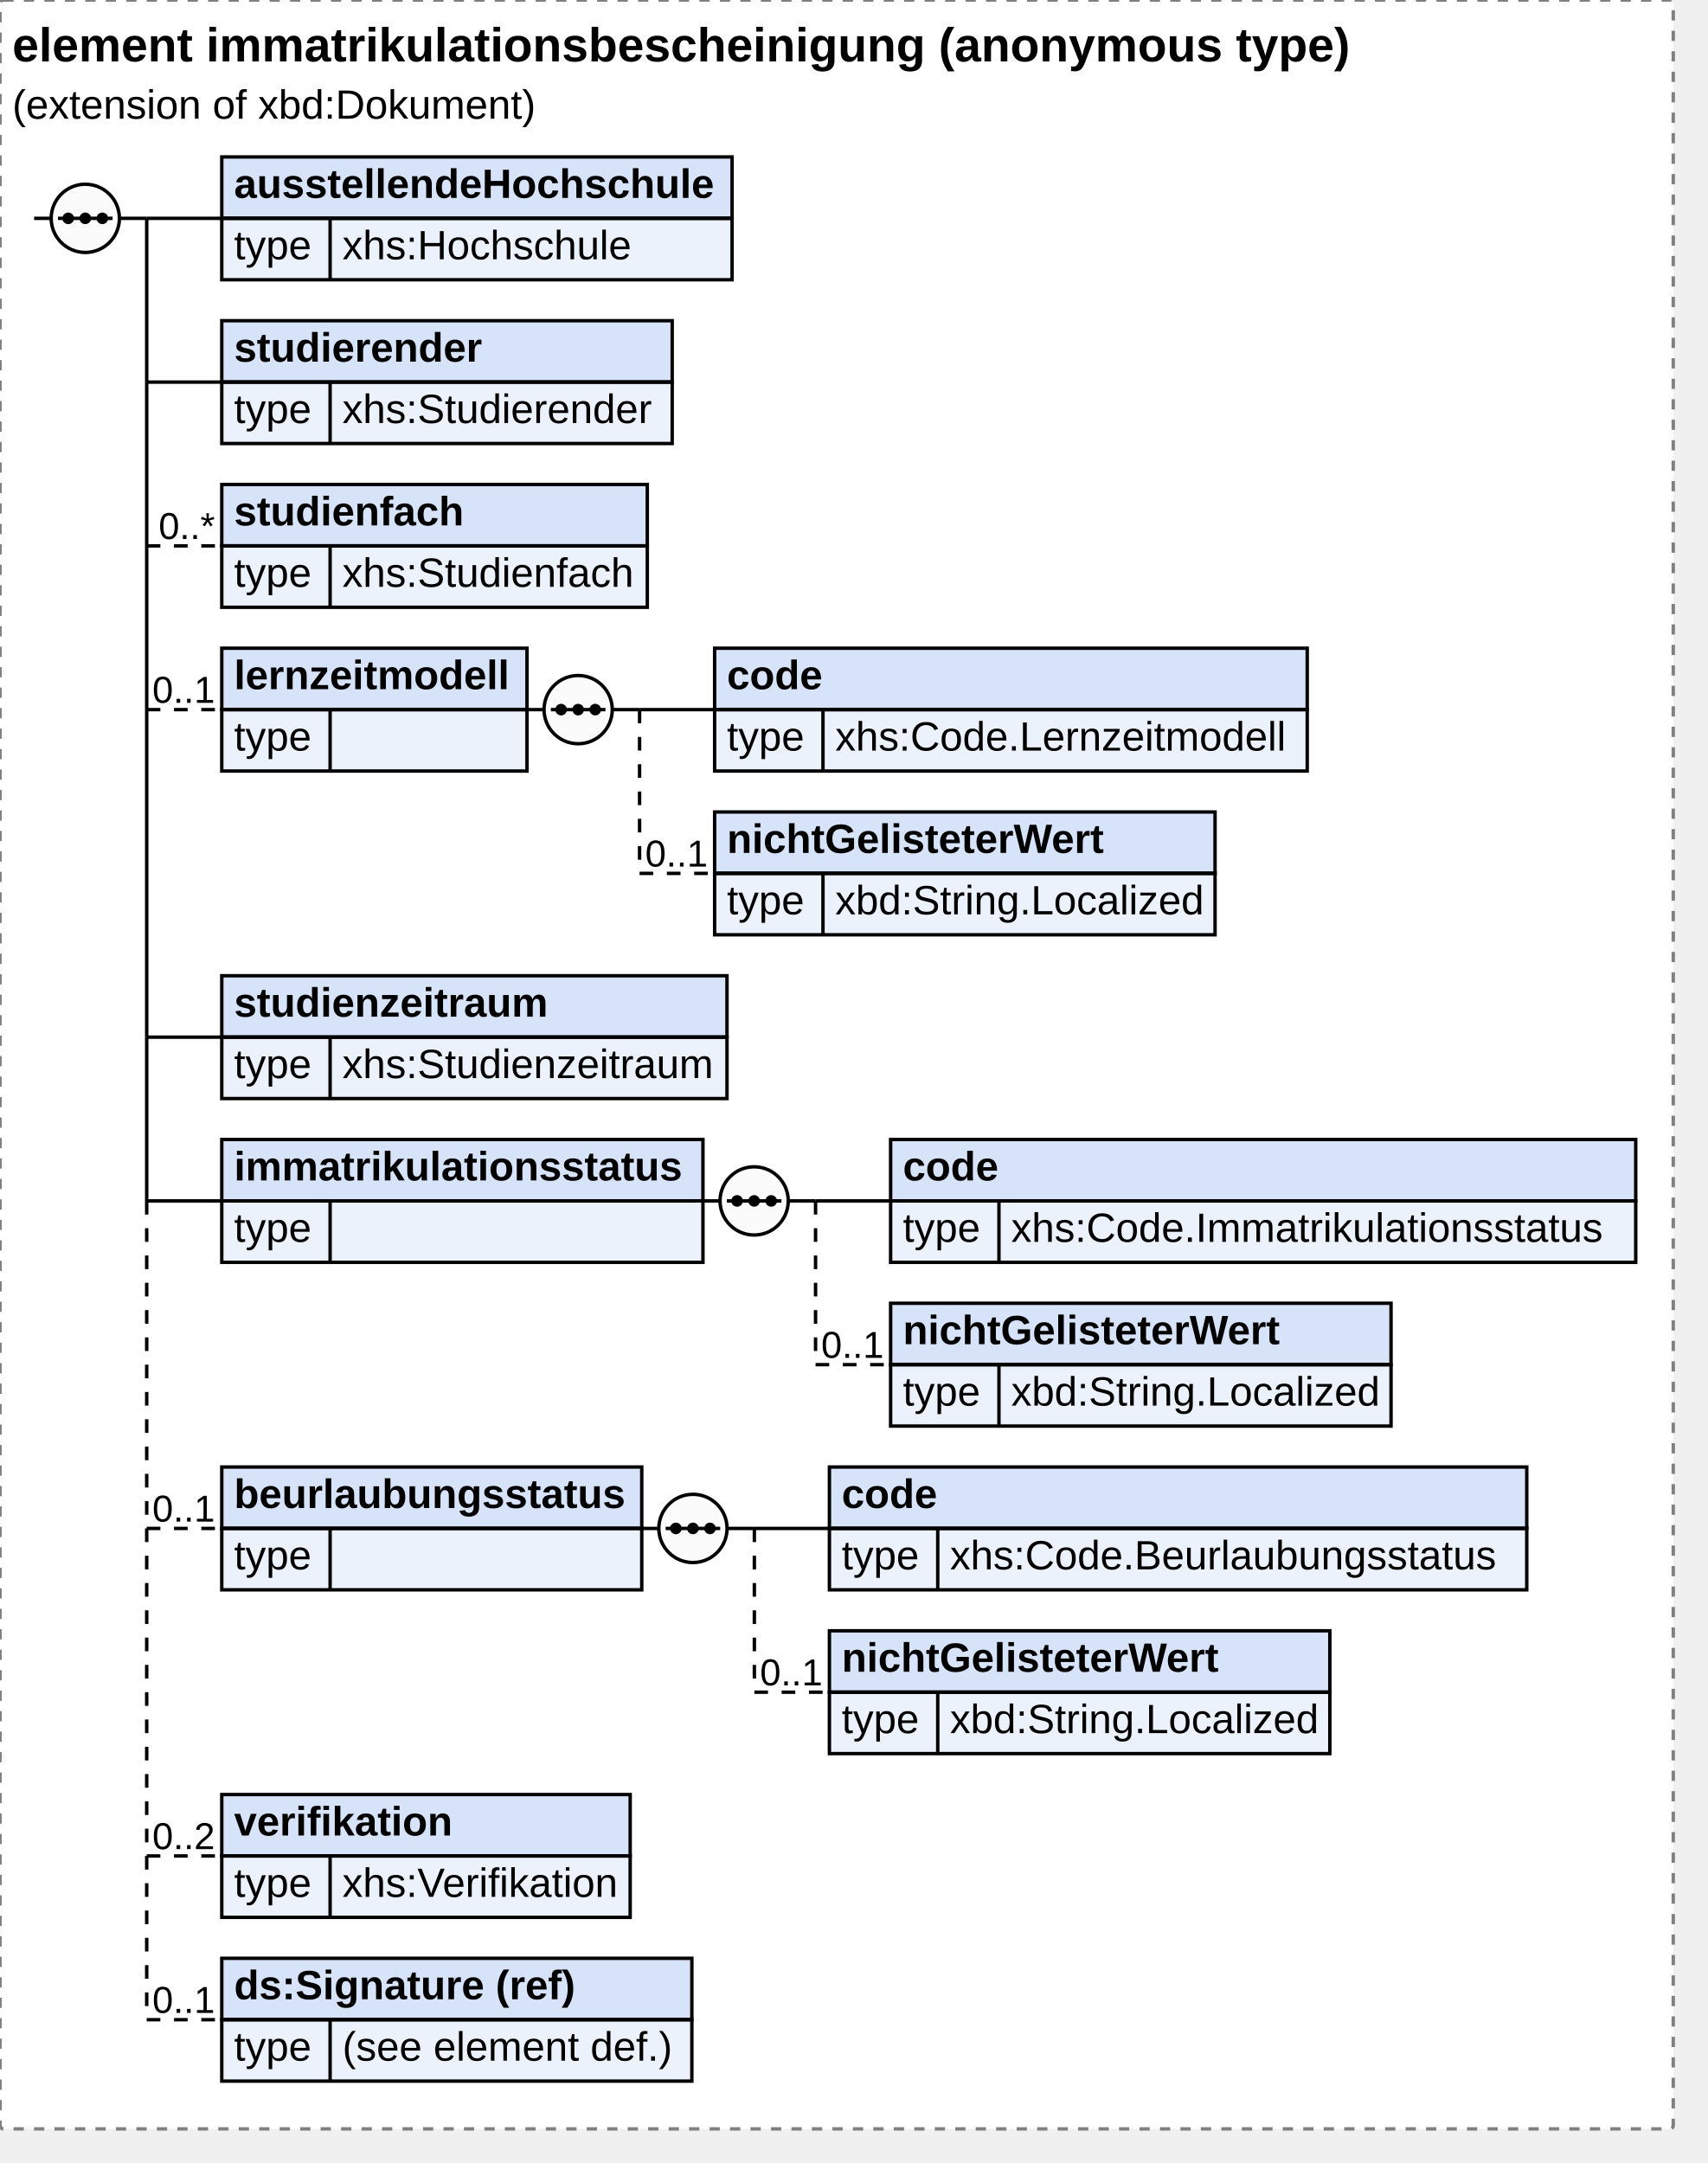
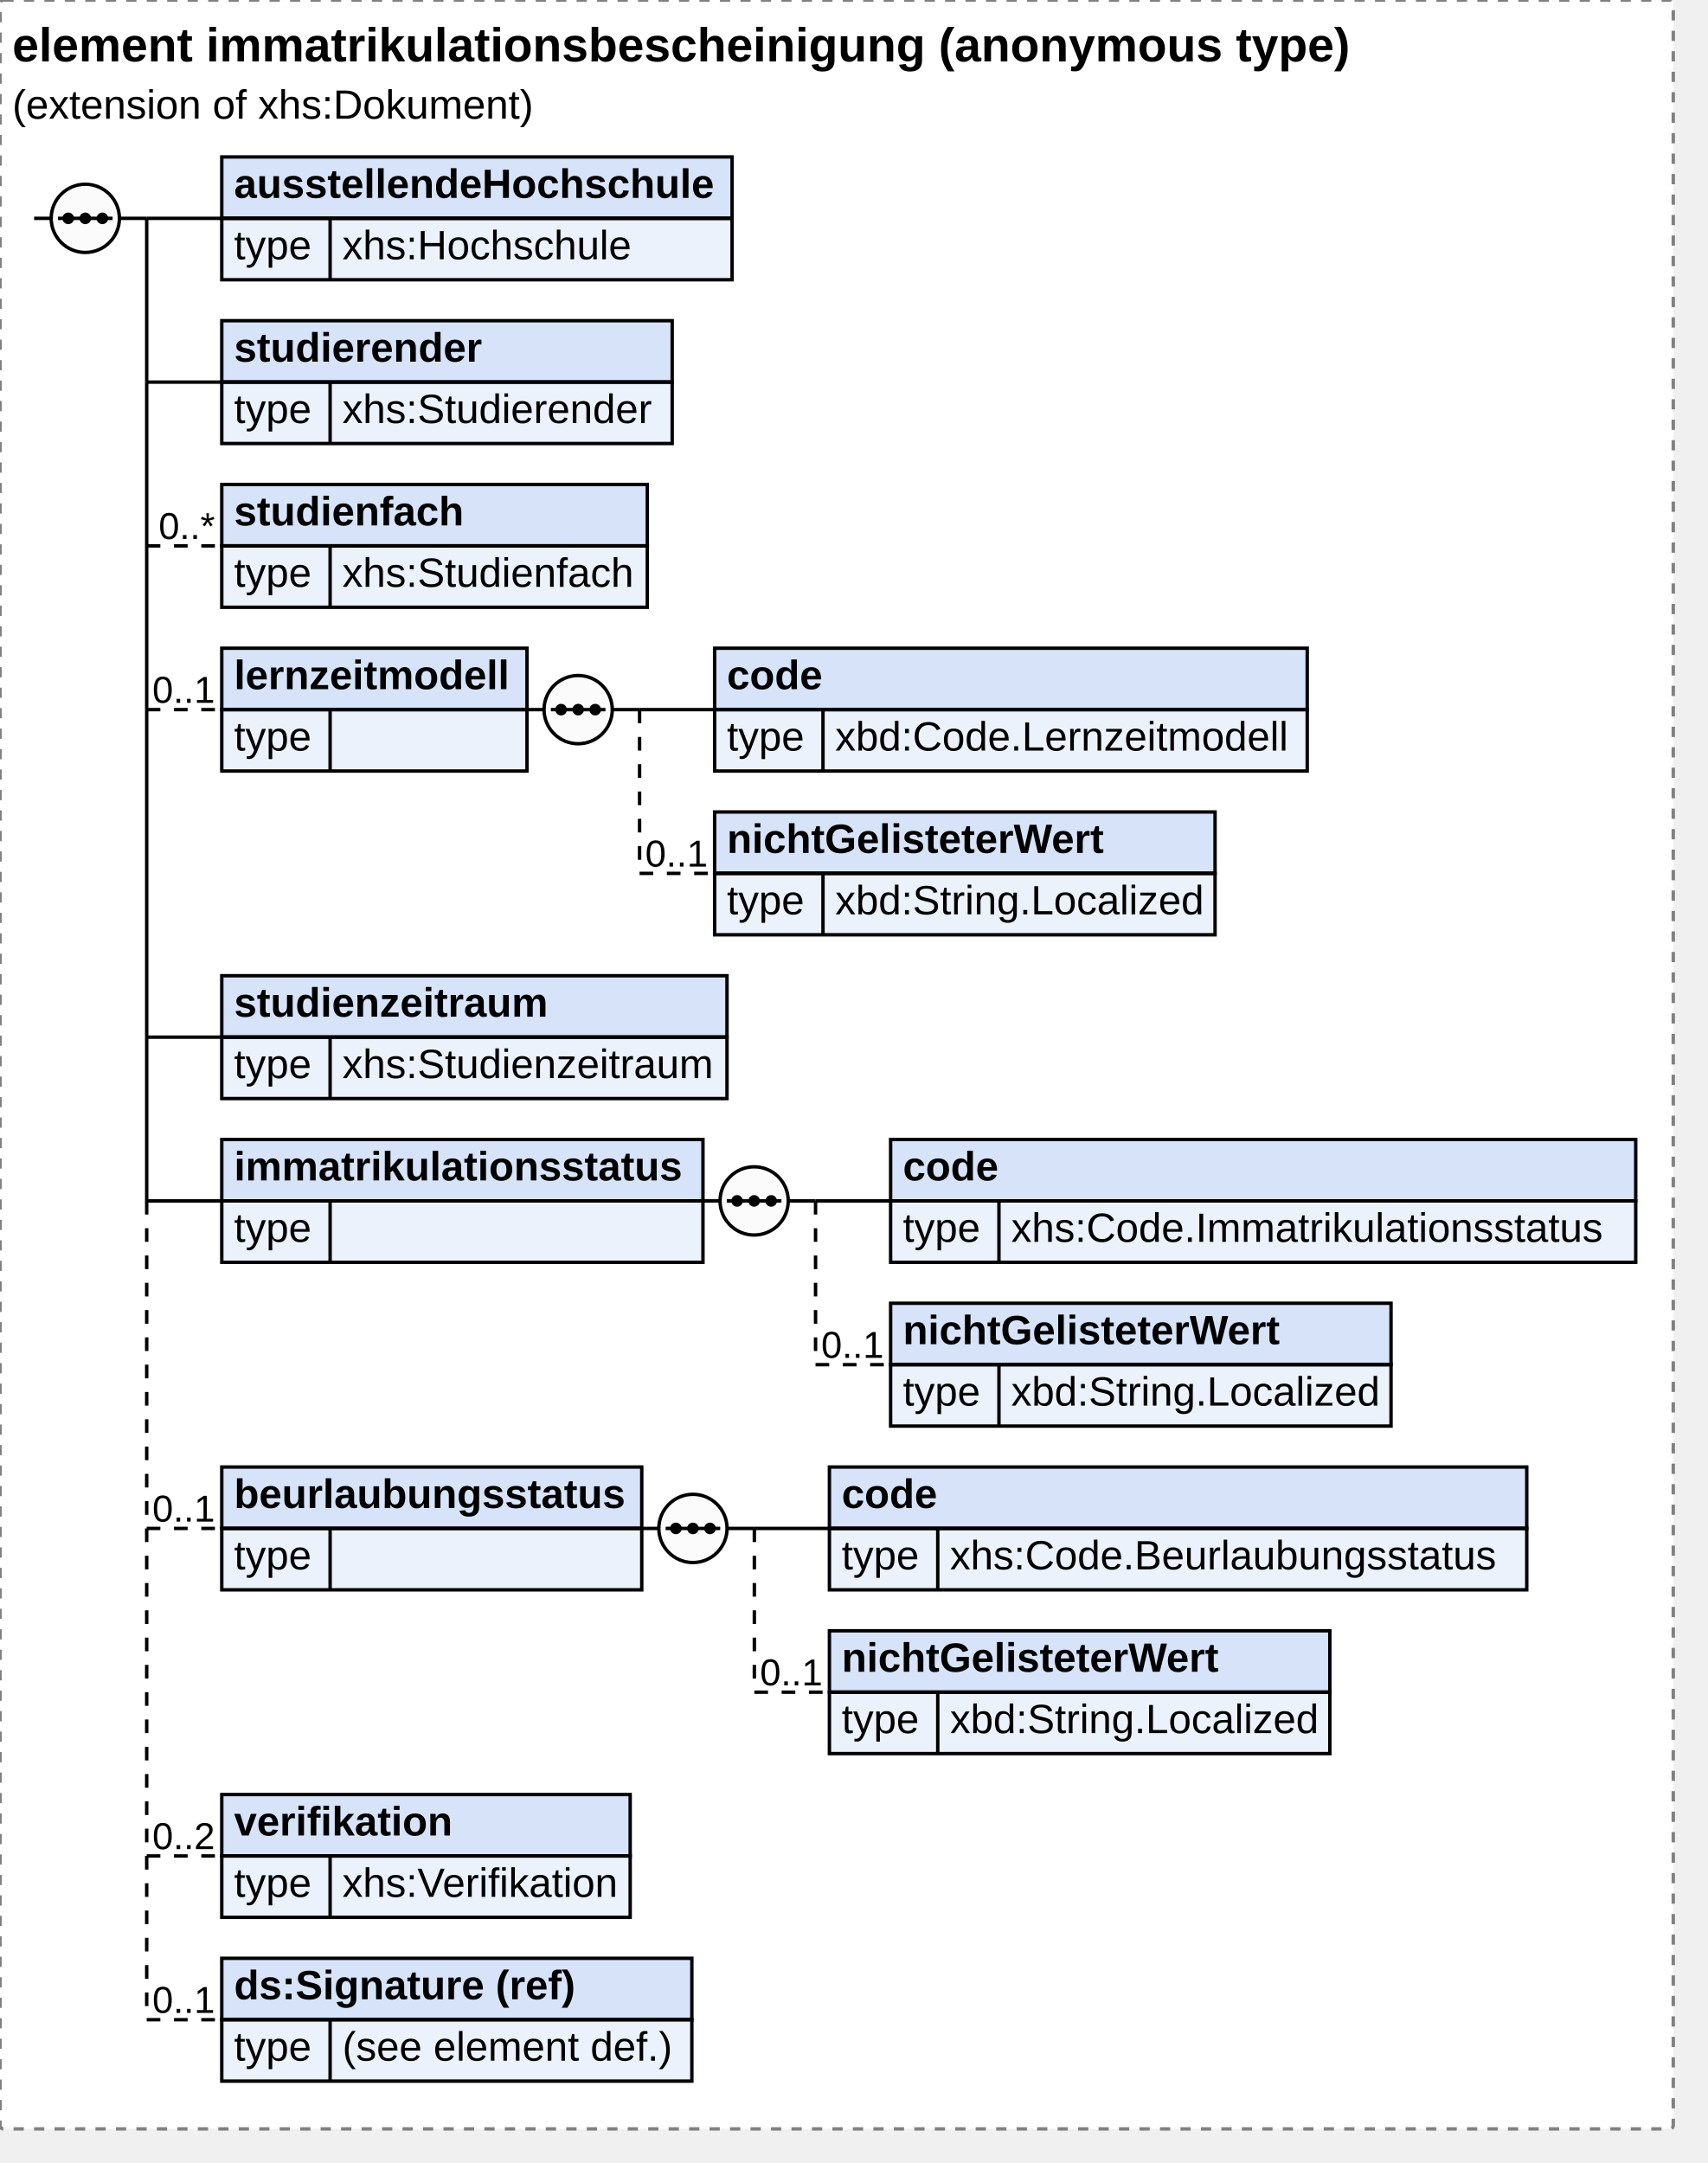
<svg xmlns="http://www.w3.org/2000/svg" width="500.425" height="634">
  <defs>
    <style type="text/css">
                        text {
                            font-family: 'Arial';
                            fill: black;
                        }
                        text.at {
                            font-family: 'Arial';
                            fill: rgb(242, 152, 0);
                        }
                        line {
                            stroke: black;
                        }
                        line.type-structure {
                            stroke: black;
                        }
                        line.type-structure-optional {
                            stroke: black;
                            stroke-dasharray: 4, 4;
                        }
                        rect.attribute-upper {
                            stroke: black;
                            fill: rgb(255, 239, 211);
                        }
                        rect.element-upper {
                            stroke: black;
                            fill: rgb(215, 227, 249);
                        }
                        rect.element-lower {
                            stroke: black;
                            fill: rgb(236, 242, 252);
                        }
                        a text {
                            fill: black;
                        } 
                    </style>
  </defs>
  <rect width="490.425" height="624" stroke-dasharray="3,3" rx="1" ry="1" style="stroke: grey;fill: white;" />
  <text font-size="14" x="3.6" y="18" font-weight="bold">element immatrikulationsbescheinigung (anonymous type)</text>
-   <text font-size="12" x="3.6" y="34.8"> (extension of xbd:Dokument)</text>
+   <text font-size="12" x="3.6" y="34.8"> (extension of xhs:Dokument)</text>
  <g transform="translate(10,46)">
    <g transform="translate(55,0)">
      <rect width="149.566" height="18" class="element-upper" />
      <rect width="149.566" height="18" y="18" class="element-lower" />
      <text font-size="12" x="3.6" y="12" font-weight="bold">ausstellendeHochschule</text>
      <line x1="0" y1="18" x2="149.566" y2="18" />
      <text font-size="12" fill="grey" x="3.6" y="30">type</text>
      <line x1="31.753" y1="18" x2="31.753" y2="36" />
      <text font-size="12" x="35.353" y="30">xhs:Hochschule</text>
      <g transform="translate(149.5656,0)" />
    </g>
    <line x1="33" y1="18" x2="55" y2="18" class="type-structure-required" />
    <text font-size="11" fill="black" x="53" y="16" text-anchor="end" />
    <line x1="33" y1="18" x2="33" y2="18" class="type-structure-required" />
    <g transform="translate(55,48)">
      <rect width="132.016" height="18" class="element-upper" />
      <rect width="132.016" height="18" y="18" class="element-lower" />
      <text font-size="12" x="3.6" y="12" font-weight="bold">studierender</text>
      <line x1="0" y1="18" x2="132.016" y2="18" />
      <text font-size="12" fill="grey" x="3.6" y="30">type</text>
      <line x1="31.753" y1="18" x2="31.753" y2="36" />
      <text font-size="12" x="35.353" y="30">xhs:Studierender</text>
      <g transform="translate(132.0156,0)" />
    </g>
    <line x1="33" y1="66" x2="55" y2="66" class="type-structure-required" />
    <text font-size="11" fill="black" x="53" y="64" text-anchor="end" />
    <line x1="33" y1="18" x2="33" y2="66" class="type-structure-required" />
    <g transform="translate(55,96)">
      <rect width="124.719" height="18" class="element-upper" />
      <rect width="124.719" height="18" y="18" class="element-lower" />
      <text font-size="12" x="3.6" y="12" font-weight="bold">studienfach</text>
      <line x1="0" y1="18" x2="124.719" y2="18" />
      <text font-size="12" fill="grey" x="3.6" y="30">type</text>
      <line x1="31.753" y1="18" x2="31.753" y2="36" />
      <text font-size="12" x="35.353" y="30">xhs:Studienfach</text>
      <g transform="translate(124.7188,0)" />
    </g>
    <line x1="33" y1="114" x2="55" y2="114" class="type-structure-optional" />
    <text font-size="11" fill="black" x="53" y="112" text-anchor="end">0..*</text>
    <line x1="33" y1="66" x2="33" y2="114" class="type-structure-required" />
    <g transform="translate(55,144)">
      <rect width="89.456" height="18" class="element-upper" />
      <rect width="89.456" height="18" y="18" class="element-lower" />
      <text font-size="12" x="3.6" y="12" font-weight="bold">lernzeitmodell</text>
      <line x1="0" y1="18" x2="89.456" y2="18" />
      <text font-size="12" fill="grey" x="3.6" y="30">type</text>
      <line x1="31.753" y1="18" x2="31.753" y2="36" />
      <g transform="translate(89.45625,0)">
        <g transform="translate(55,0)">
          <rect width="173.688" height="18" class="element-upper" />
          <rect width="173.688" height="18" y="18" class="element-lower" />
          <text font-size="12" x="3.6" y="12" font-weight="bold">code</text>
          <line x1="0" y1="18" x2="173.688" y2="18" />
          <text font-size="12" fill="grey" x="3.6" y="30">type</text>
          <line x1="31.753" y1="18" x2="31.753" y2="36" />
-           <text font-size="12" x="35.353" y="30">xhs:Code.Lernzeitmodell</text>
+           <text font-size="12" x="35.353" y="30">xbd:Code.Lernzeitmodell</text>
          <g transform="translate(173.6875,0)" />
        </g>
        <line x1="33" y1="18" x2="55" y2="18" class="type-structure-required" />
        <text font-size="11" fill="black" x="53" y="16" text-anchor="end" />
        <line x1="33" y1="18" x2="33" y2="18" class="type-structure-required" />
        <g transform="translate(55,48)">
          <rect width="146.672" height="18" class="element-upper" />
          <rect width="146.672" height="18" y="18" class="element-lower" />
          <text font-size="12" x="3.6" y="12" font-weight="bold">nichtGelisteterWert</text>
          <line x1="0" y1="18" x2="146.672" y2="18" />
          <text font-size="12" fill="grey" x="3.6" y="30">type</text>
          <line x1="31.753" y1="18" x2="31.753" y2="36" />
          <text font-size="12" x="35.353" y="30">xbd:String.Localized</text>
          <g transform="translate(146.6719,0)" />
        </g>
        <line x1="33" y1="66" x2="55" y2="66" class="type-structure-optional" />
        <text font-size="11" fill="black" x="53" y="64" text-anchor="end">0..1</text>
        <line x1="33" y1="18" x2="33" y2="66" class="type-structure-optional" />
        <circle cx="15" cy="18" r="10" stroke="black" fill="rgb(251, 251, 251)" />
        <line x1="0" y1="18" x2="5" y2="18" class="type-structure-required" />
        <line x1="25" y1="18" x2="33" y2="18" class="type-structure-required" />
        <circle cx="10" cy="18" r="1.2" stroke="black" fill="black" />
        <circle cx="15" cy="18" r="1.2" stroke="black" fill="black" />
        <circle cx="20" cy="18" r="1.2" stroke="black" fill="black" />
        <line x1="7" y1="18" x2="23" y2="18" />
      </g>
    </g>
    <line x1="33" y1="162" x2="55" y2="162" class="type-structure-optional" />
    <text font-size="11" fill="black" x="53" y="160" text-anchor="end">0..1</text>
    <line x1="33" y1="114" x2="33" y2="162" class="type-structure-required" />
    <g transform="translate(55,240)">
      <rect width="148.078" height="18" class="element-upper" />
      <rect width="148.078" height="18" y="18" class="element-lower" />
      <text font-size="12" x="3.6" y="12" font-weight="bold">studienzeitraum</text>
      <line x1="0" y1="18" x2="148.078" y2="18" />
      <text font-size="12" fill="grey" x="3.6" y="30">type</text>
      <line x1="31.753" y1="18" x2="31.753" y2="36" />
      <text font-size="12" x="35.353" y="30">xhs:Studienzeitraum</text>
      <g transform="translate(148.0781,0)" />
    </g>
    <line x1="33" y1="258" x2="55" y2="258" class="type-structure-required" />
    <text font-size="11" fill="black" x="53" y="256" text-anchor="end" />
    <line x1="33" y1="162" x2="33" y2="258" class="type-structure-required" />
    <g transform="translate(55,288)">
      <rect width="141.034" height="18" class="element-upper" />
      <rect width="141.034" height="18" y="18" class="element-lower" />
      <text font-size="12" x="3.6" y="12" font-weight="bold">immatrikulationsstatus</text>
      <line x1="0" y1="18" x2="141.034" y2="18" />
      <text font-size="12" fill="grey" x="3.6" y="30">type</text>
      <line x1="31.753" y1="18" x2="31.753" y2="36" />
      <g transform="translate(141.0344,0)">
        <g transform="translate(55,0)">
          <rect width="218.391" height="18" class="element-upper" />
          <rect width="218.391" height="18" y="18" class="element-lower" />
          <text font-size="12" x="3.6" y="12" font-weight="bold">code</text>
          <line x1="0" y1="18" x2="218.391" y2="18" />
          <text font-size="12" fill="grey" x="3.6" y="30">type</text>
          <line x1="31.753" y1="18" x2="31.753" y2="36" />
          <text font-size="12" x="35.353" y="30">xhs:Code.Immatrikulationsstatus</text>
          <g transform="translate(218.3906,0)" />
        </g>
        <line x1="33" y1="18" x2="55" y2="18" class="type-structure-required" />
        <text font-size="11" fill="black" x="53" y="16" text-anchor="end" />
        <line x1="33" y1="18" x2="33" y2="18" class="type-structure-required" />
        <g transform="translate(55,48)">
          <rect width="146.672" height="18" class="element-upper" />
          <rect width="146.672" height="18" y="18" class="element-lower" />
          <text font-size="12" x="3.6" y="12" font-weight="bold">nichtGelisteterWert</text>
          <line x1="0" y1="18" x2="146.672" y2="18" />
          <text font-size="12" fill="grey" x="3.6" y="30">type</text>
          <line x1="31.753" y1="18" x2="31.753" y2="36" />
          <text font-size="12" x="35.353" y="30">xbd:String.Localized</text>
          <g transform="translate(146.6719,0)" />
        </g>
        <line x1="33" y1="66" x2="55" y2="66" class="type-structure-optional" />
        <text font-size="11" fill="black" x="53" y="64" text-anchor="end">0..1</text>
        <line x1="33" y1="18" x2="33" y2="66" class="type-structure-optional" />
        <circle cx="15" cy="18" r="10" stroke="black" fill="rgb(251, 251, 251)" />
        <line x1="0" y1="18" x2="5" y2="18" class="type-structure-required" />
        <line x1="25" y1="18" x2="33" y2="18" class="type-structure-required" />
        <circle cx="10" cy="18" r="1.2" stroke="black" fill="black" />
        <circle cx="15" cy="18" r="1.2" stroke="black" fill="black" />
        <circle cx="20" cy="18" r="1.2" stroke="black" fill="black" />
        <line x1="7" y1="18" x2="23" y2="18" />
      </g>
    </g>
    <line x1="33" y1="306" x2="55" y2="306" class="type-structure-required" />
    <text font-size="11" fill="black" x="53" y="304" text-anchor="end" />
    <line x1="33" y1="258" x2="33" y2="306" class="type-structure-required" />
    <g transform="translate(55,384)">
      <rect width="123.097" height="18" class="element-upper" />
      <rect width="123.097" height="18" y="18" class="element-lower" />
      <text font-size="12" x="3.6" y="12" font-weight="bold">beurlaubungsstatus</text>
      <line x1="0" y1="18" x2="123.097" y2="18" />
      <text font-size="12" fill="grey" x="3.6" y="30">type</text>
      <line x1="31.753" y1="18" x2="31.753" y2="36" />
      <g transform="translate(123.0969,0)">
        <g transform="translate(55,0)">
          <rect width="204.391" height="18" class="element-upper" />
          <rect width="204.391" height="18" y="18" class="element-lower" />
          <text font-size="12" x="3.6" y="12" font-weight="bold">code</text>
          <line x1="0" y1="18" x2="204.391" y2="18" />
          <text font-size="12" fill="grey" x="3.6" y="30">type</text>
          <line x1="31.753" y1="18" x2="31.753" y2="36" />
          <text font-size="12" x="35.353" y="30">xhs:Code.Beurlaubungsstatus</text>
          <g transform="translate(204.3906,0)" />
        </g>
        <line x1="33" y1="18" x2="55" y2="18" class="type-structure-required" />
        <text font-size="11" fill="black" x="53" y="16" text-anchor="end" />
        <line x1="33" y1="18" x2="33" y2="18" class="type-structure-required" />
        <g transform="translate(55,48)">
          <rect width="146.672" height="18" class="element-upper" />
          <rect width="146.672" height="18" y="18" class="element-lower" />
          <text font-size="12" x="3.6" y="12" font-weight="bold">nichtGelisteterWert</text>
          <line x1="0" y1="18" x2="146.672" y2="18" />
          <text font-size="12" fill="grey" x="3.6" y="30">type</text>
          <line x1="31.753" y1="18" x2="31.753" y2="36" />
          <text font-size="12" x="35.353" y="30">xbd:String.Localized</text>
          <g transform="translate(146.6719,0)" />
        </g>
        <line x1="33" y1="66" x2="55" y2="66" class="type-structure-optional" />
        <text font-size="11" fill="black" x="53" y="64" text-anchor="end">0..1</text>
        <line x1="33" y1="18" x2="33" y2="66" class="type-structure-optional" />
        <circle cx="15" cy="18" r="10" stroke="black" fill="rgb(251, 251, 251)" />
        <line x1="0" y1="18" x2="5" y2="18" class="type-structure-required" />
        <line x1="25" y1="18" x2="33" y2="18" class="type-structure-required" />
        <circle cx="10" cy="18" r="1.2" stroke="black" fill="black" />
        <circle cx="15" cy="18" r="1.2" stroke="black" fill="black" />
        <circle cx="20" cy="18" r="1.2" stroke="black" fill="black" />
        <line x1="7" y1="18" x2="23" y2="18" />
      </g>
    </g>
    <line x1="33" y1="402" x2="55" y2="402" class="type-structure-optional" />
    <text font-size="11" fill="black" x="53" y="400" text-anchor="end">0..1</text>
    <line x1="33" y1="306" x2="33" y2="402" class="type-structure-optional" />
    <g transform="translate(55,480)">
      <rect width="119.703" height="18" class="element-upper" />
      <rect width="119.703" height="18" y="18" class="element-lower" />
      <text font-size="12" x="3.6" y="12" font-weight="bold">verifikation</text>
      <line x1="0" y1="18" x2="119.703" y2="18" />
      <text font-size="12" fill="grey" x="3.6" y="30">type</text>
      <line x1="31.753" y1="18" x2="31.753" y2="36" />
      <text font-size="12" x="35.353" y="30">xhs:Verifikation</text>
      <g transform="translate(119.7031,0)" />
    </g>
    <line x1="33" y1="498" x2="55" y2="498" class="type-structure-optional" />
    <text font-size="11" fill="black" x="53" y="496" text-anchor="end">0..2</text>
    <line x1="33" y1="402" x2="33" y2="498" class="type-structure-optional" />
    <g transform="translate(55,528)">
      <rect width="137.781" height="18" class="element-upper" />
      <rect width="137.781" height="18" y="18" class="element-lower" />
      <text font-size="12" x="3.6" y="12" font-weight="bold">ds:Signature (ref)</text>
      <line x1="0" y1="18" x2="137.781" y2="18" />
      <text font-size="12" fill="grey" x="3.6" y="30">type</text>
      <line x1="31.753" y1="18" x2="31.753" y2="36" />
      <text font-size="12" x="35.353" y="30">(see element def.)</text>
      <g transform="translate(137.7812,0)" />
    </g>
    <line x1="33" y1="546" x2="55" y2="546" class="type-structure-optional" />
    <text font-size="11" fill="black" x="53" y="544" text-anchor="end">0..1</text>
    <line x1="33" y1="498" x2="33" y2="546" class="type-structure-optional" />
    <circle cx="15" cy="18" r="10" stroke="black" fill="rgb(251, 251, 251)" />
    <line x1="0" y1="18" x2="5" y2="18" class="type-structure-required" />
    <line x1="25" y1="18" x2="33" y2="18" class="type-structure-required" />
    <circle cx="10" cy="18" r="1.2" stroke="black" fill="black" />
    <circle cx="15" cy="18" r="1.2" stroke="black" fill="black" />
    <circle cx="20" cy="18" r="1.2" stroke="black" fill="black" />
    <line x1="7" y1="18" x2="23" y2="18" />
  </g>
</svg>
